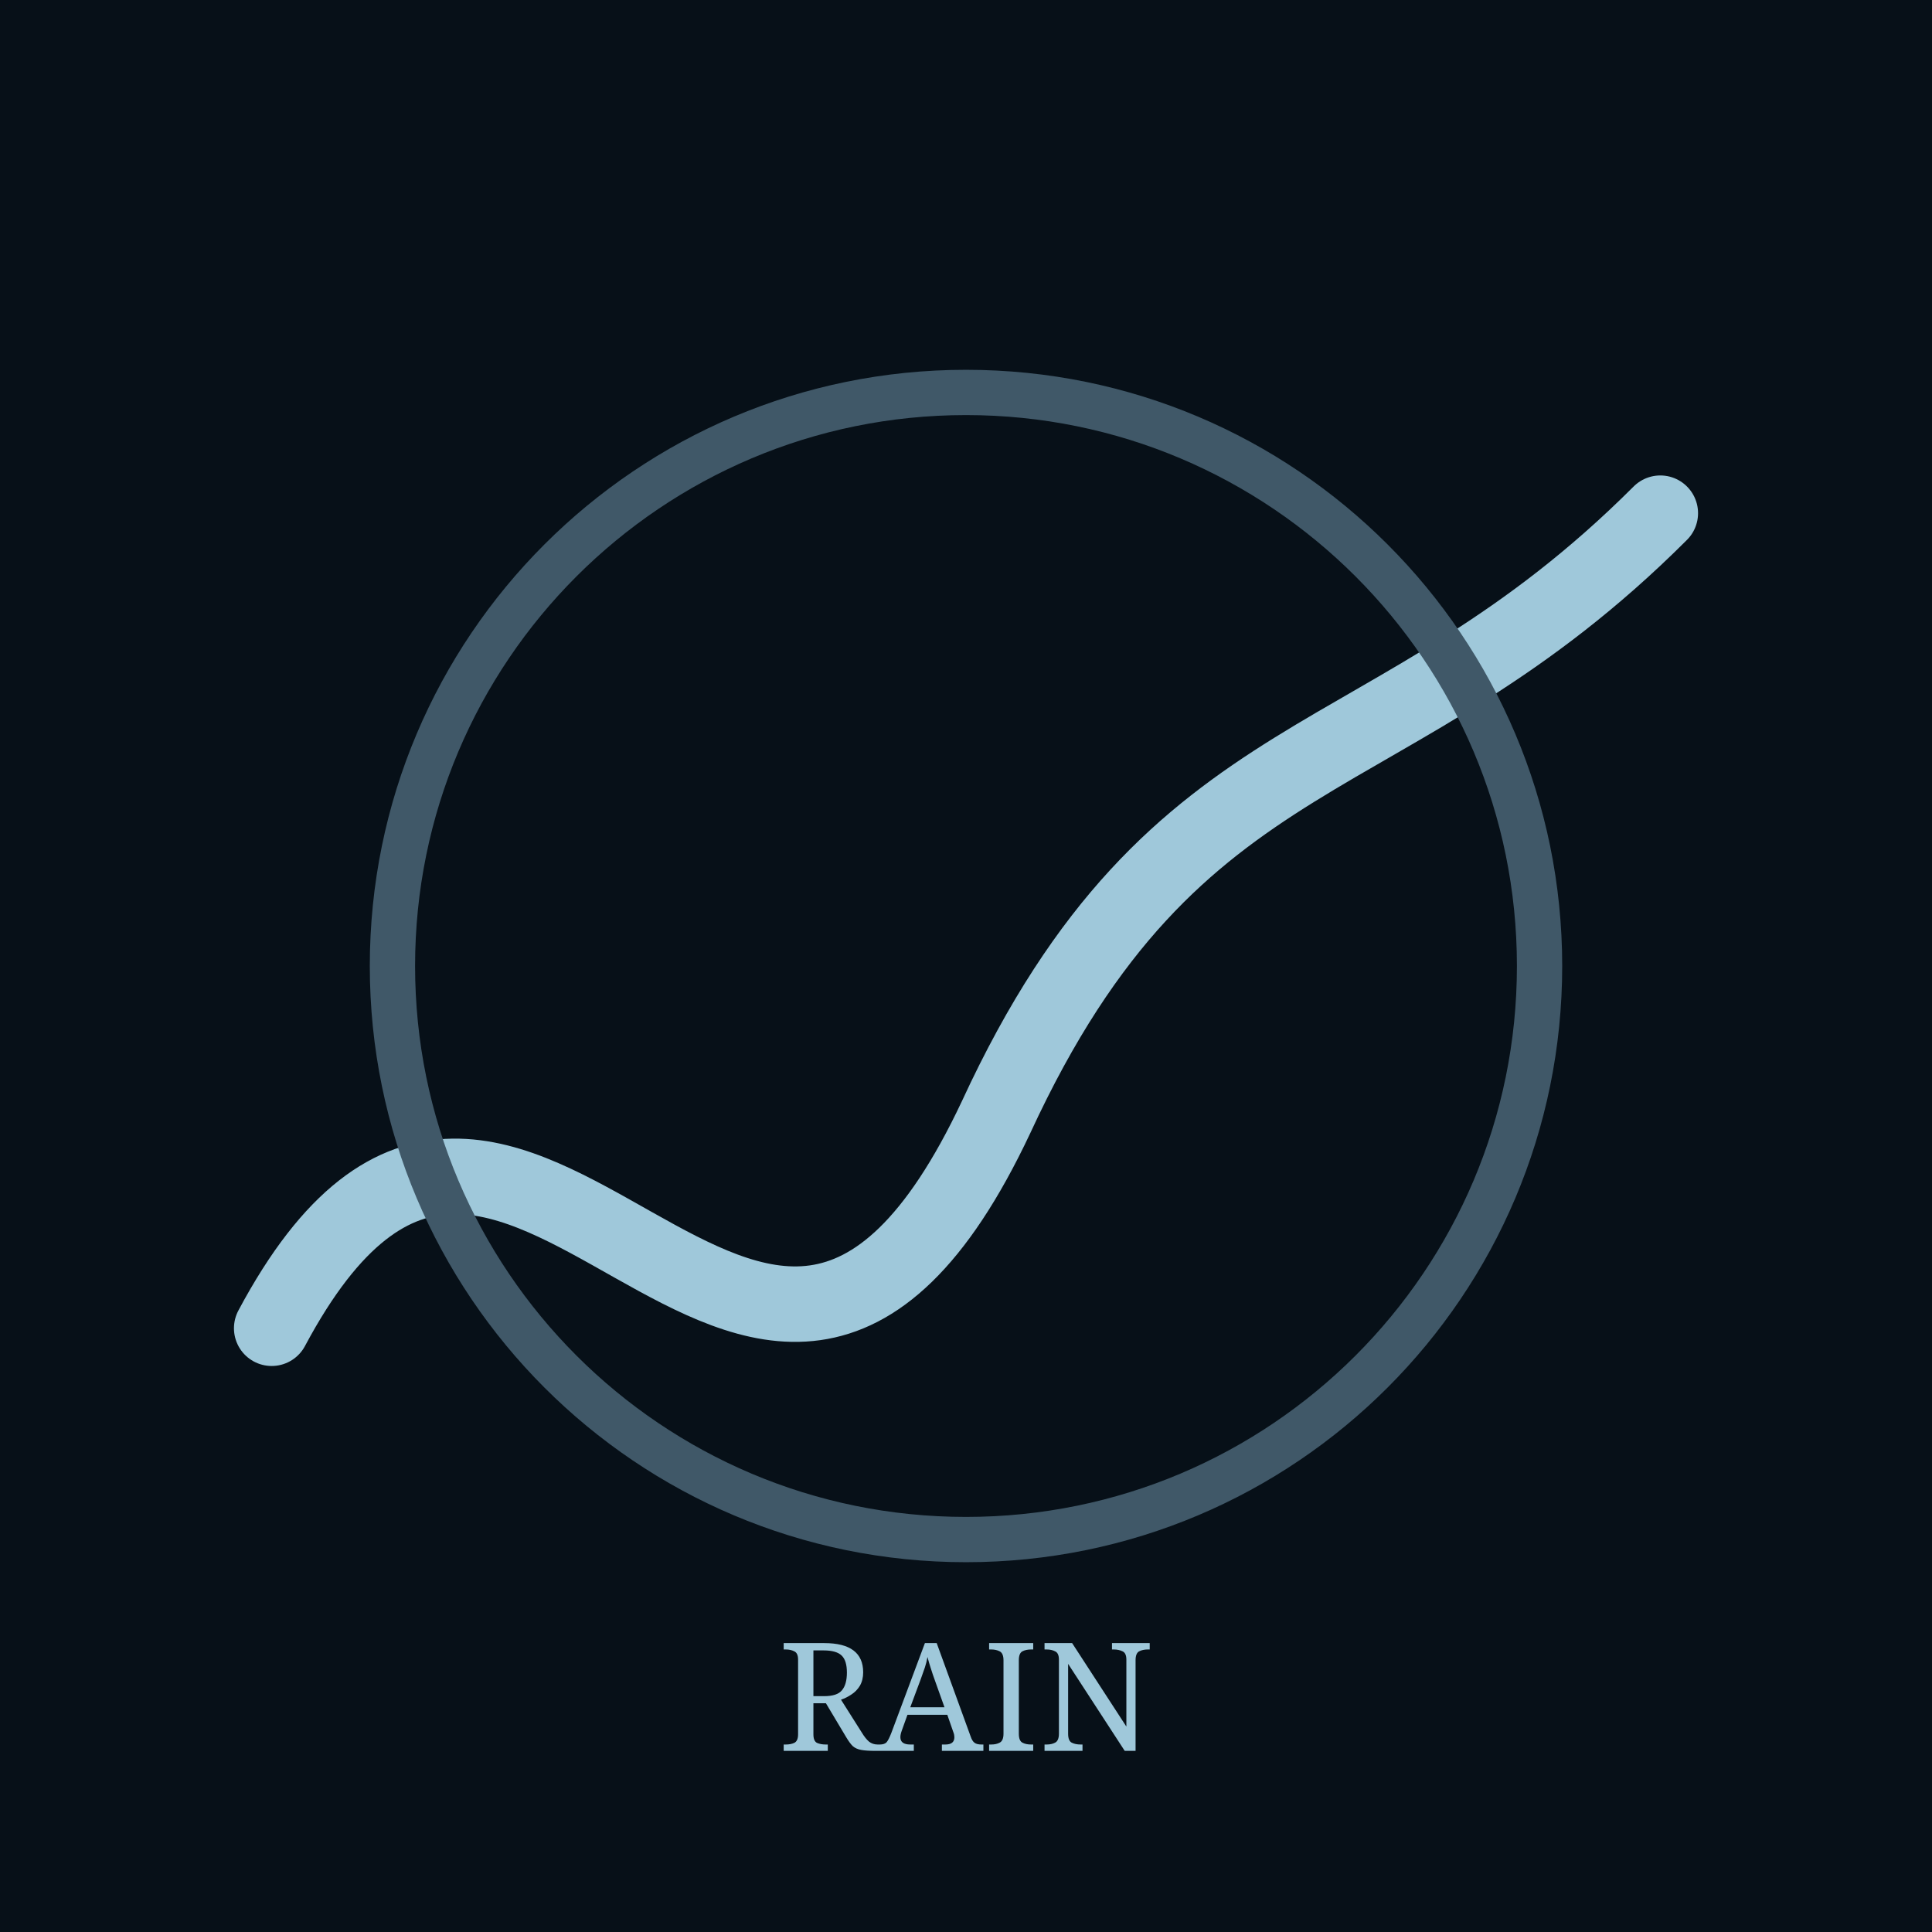
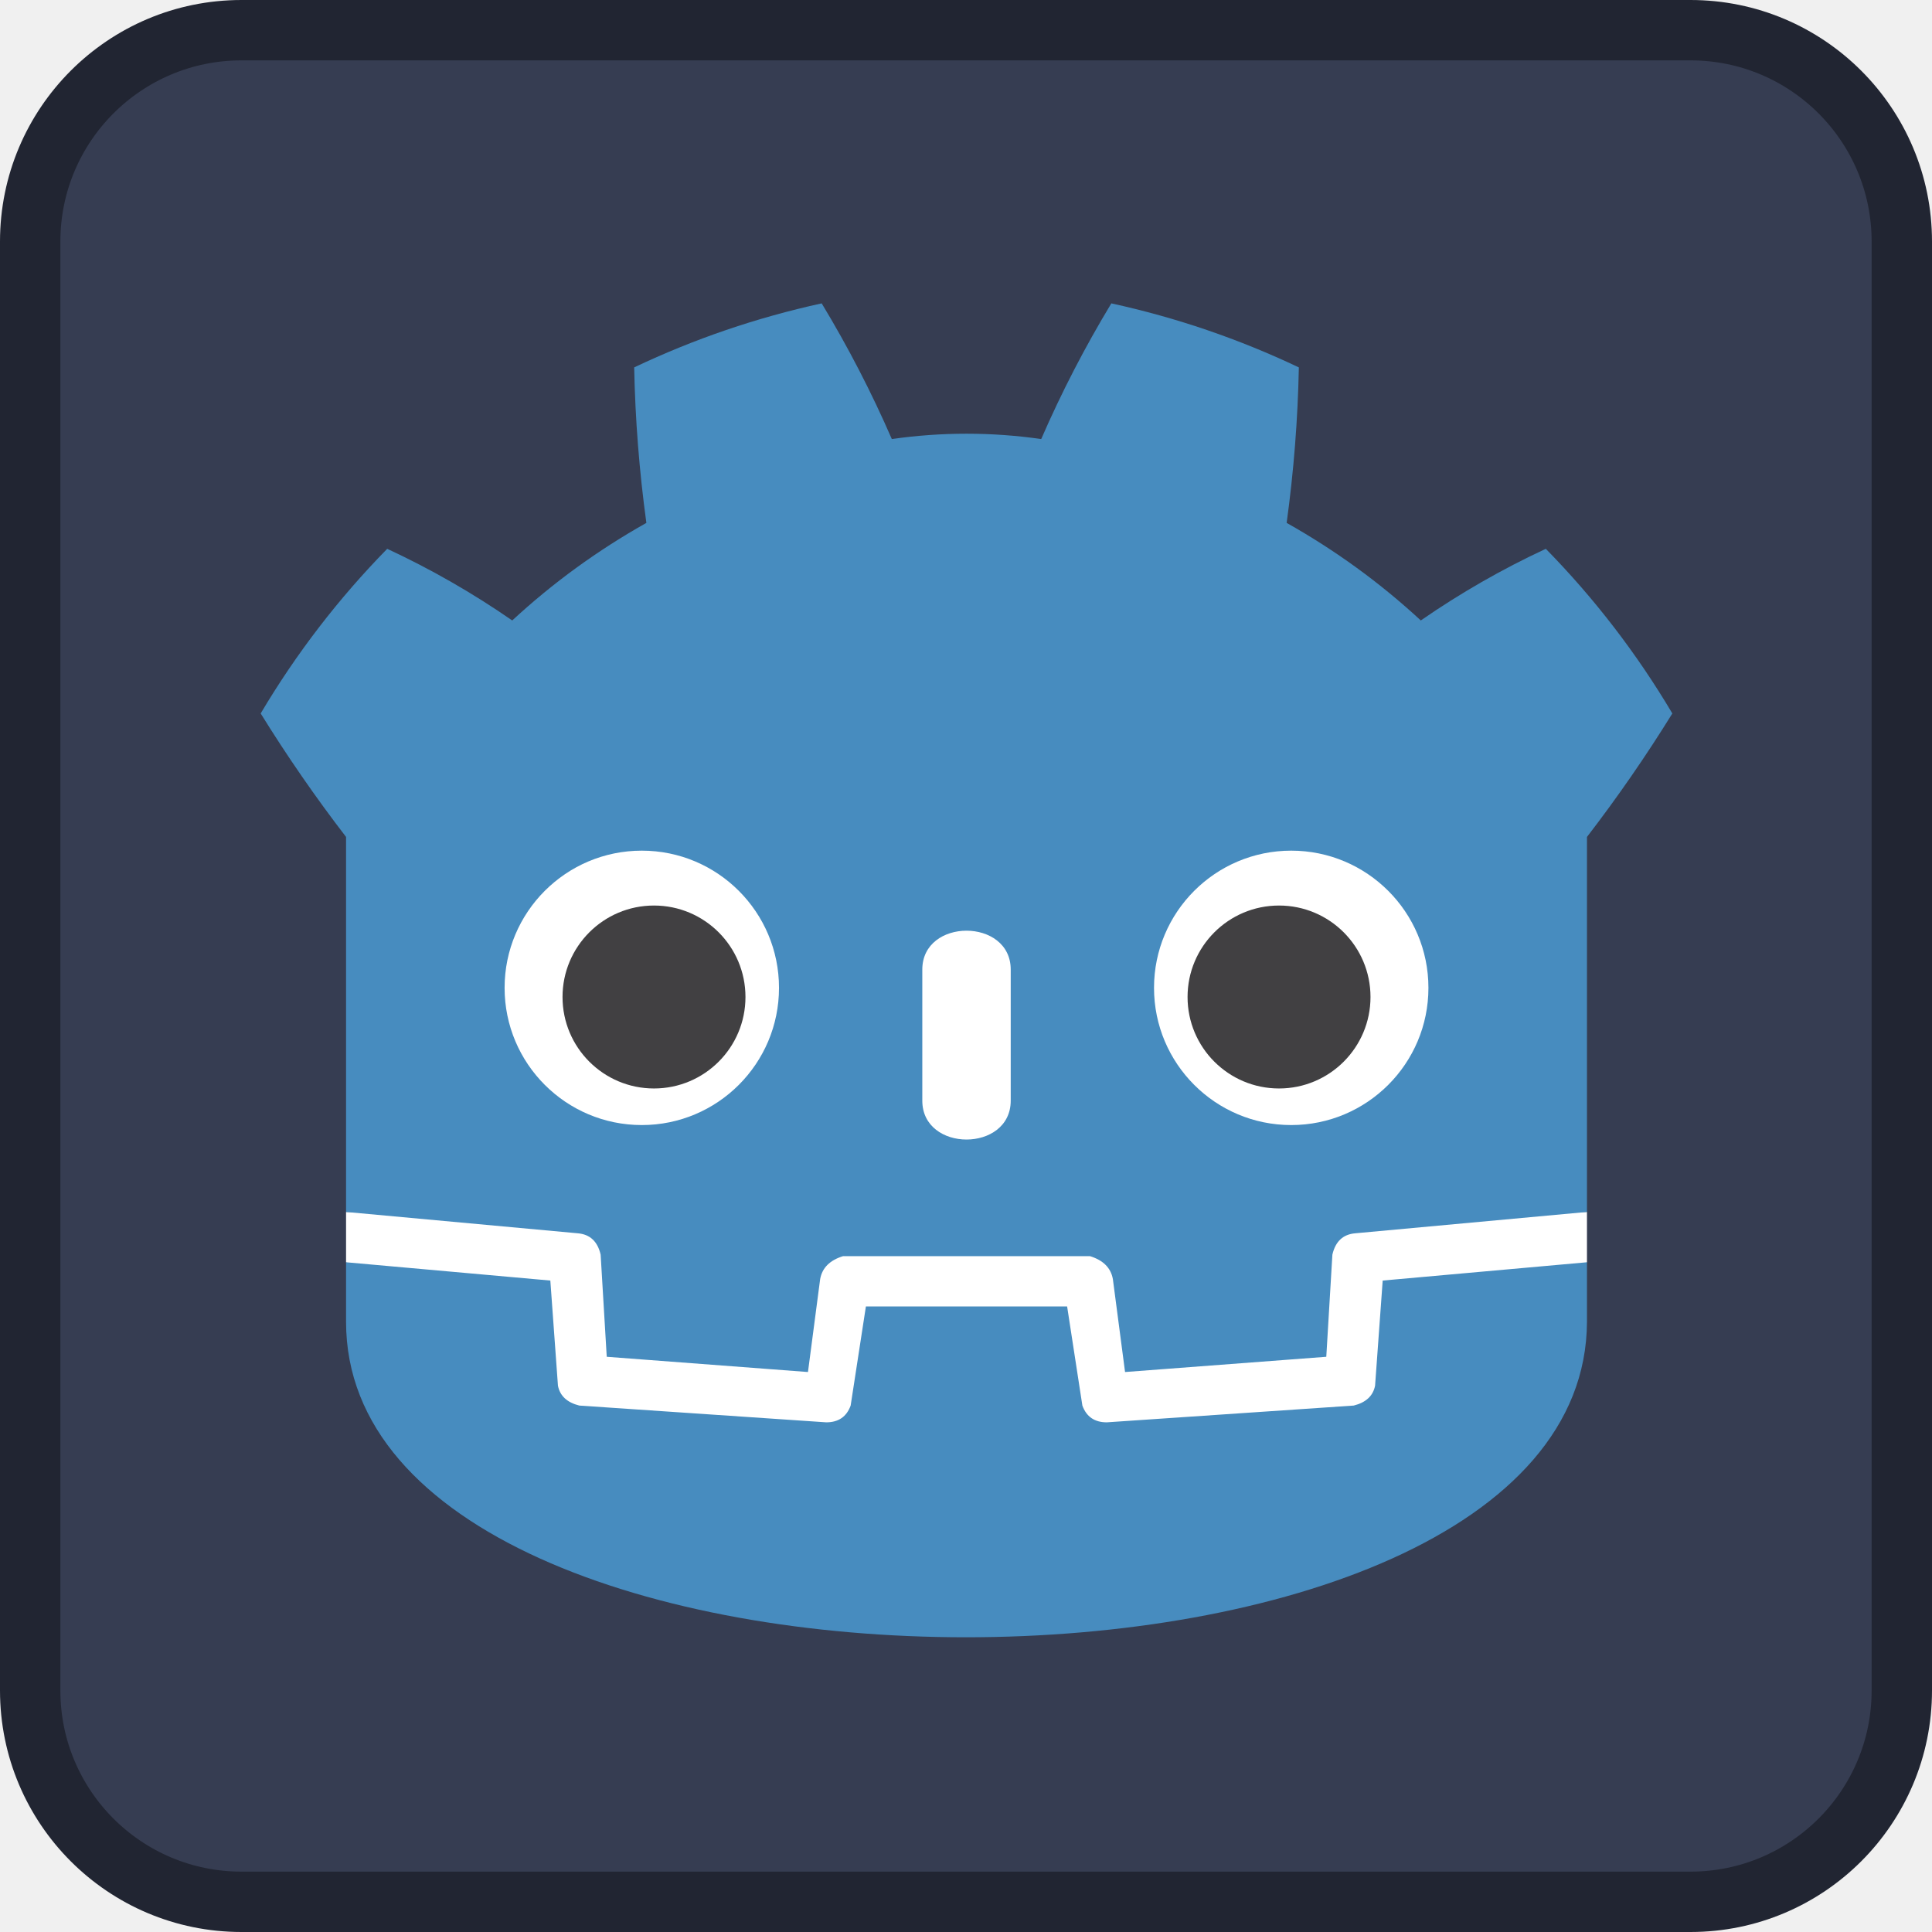
- <svg xmlns="http://www.w3.org/2000/svg" width="128" height="128" viewBox="0 0 128 128">
-   <rect width="128" height="128" fill="#071018" />
-   <path d="M18 88 C34 58, 50 108, 66 74 C78 48, 92 52, 110 34" fill="none" stroke="#9fc8da" stroke-width="5" stroke-linecap="round" />
-   <circle cx="64" cy="64" r="38" fill="none" stroke="#405868" stroke-width="3" />
-   <text x="64" y="116" text-anchor="middle" fill="#9fc8da" font-size="10" font-family="serif">RAIN</text>
+ <svg xmlns="http://www.w3.org/2000/svg" width="128" height="128">
+   <rect width="124" height="124" x="2" y="2" fill="#363d52" stroke="#212532" stroke-width="4" rx="14" />
+   <g fill="#fff" transform="translate(12.322 12.322)scale(.101)">
+     <path d="M105 673v33q407 354 814 0v-33z" />
+     <path fill="#478cbf" d="m105 673 152 14q12 1 15 14l4 67 132 10 8-61q2-11 15-15h162q13 4 15 15l8 61 132-10 4-67q3-13 15-14l152-14V427q30-39 56-81-35-59-83-108-43 20-82 47-40-37-88-64 7-51 8-102-59-28-123-42-26 43-46 89-49-7-98 0-20-46-46-89-64 14-123 42 1 51 8 102-48 27-88 64-39-27-82-47-48 49-83 108 26 42 56 81zm0 33v39c0 276 813 276 814 0v-39l-134 12-5 69q-2 10-14 13l-162 11q-12 0-16-11l-10-65H446l-10 65q-4 11-16 11l-162-11q-12-3-14-13l-5-69z" />
+     <path d="M483 600c0 34 58 34 58 0v-86c0-34-58-34-58 0z" />
+     <circle cx="725" cy="526" r="90" />
+     <circle cx="299" cy="526" r="90" />
+   </g>
+   <g fill="#414042" transform="translate(12.322 12.322)scale(.101)">
+     <circle cx="307" cy="532" r="60" />
+     <circle cx="717" cy="532" r="60" />
+   </g>
</svg>
